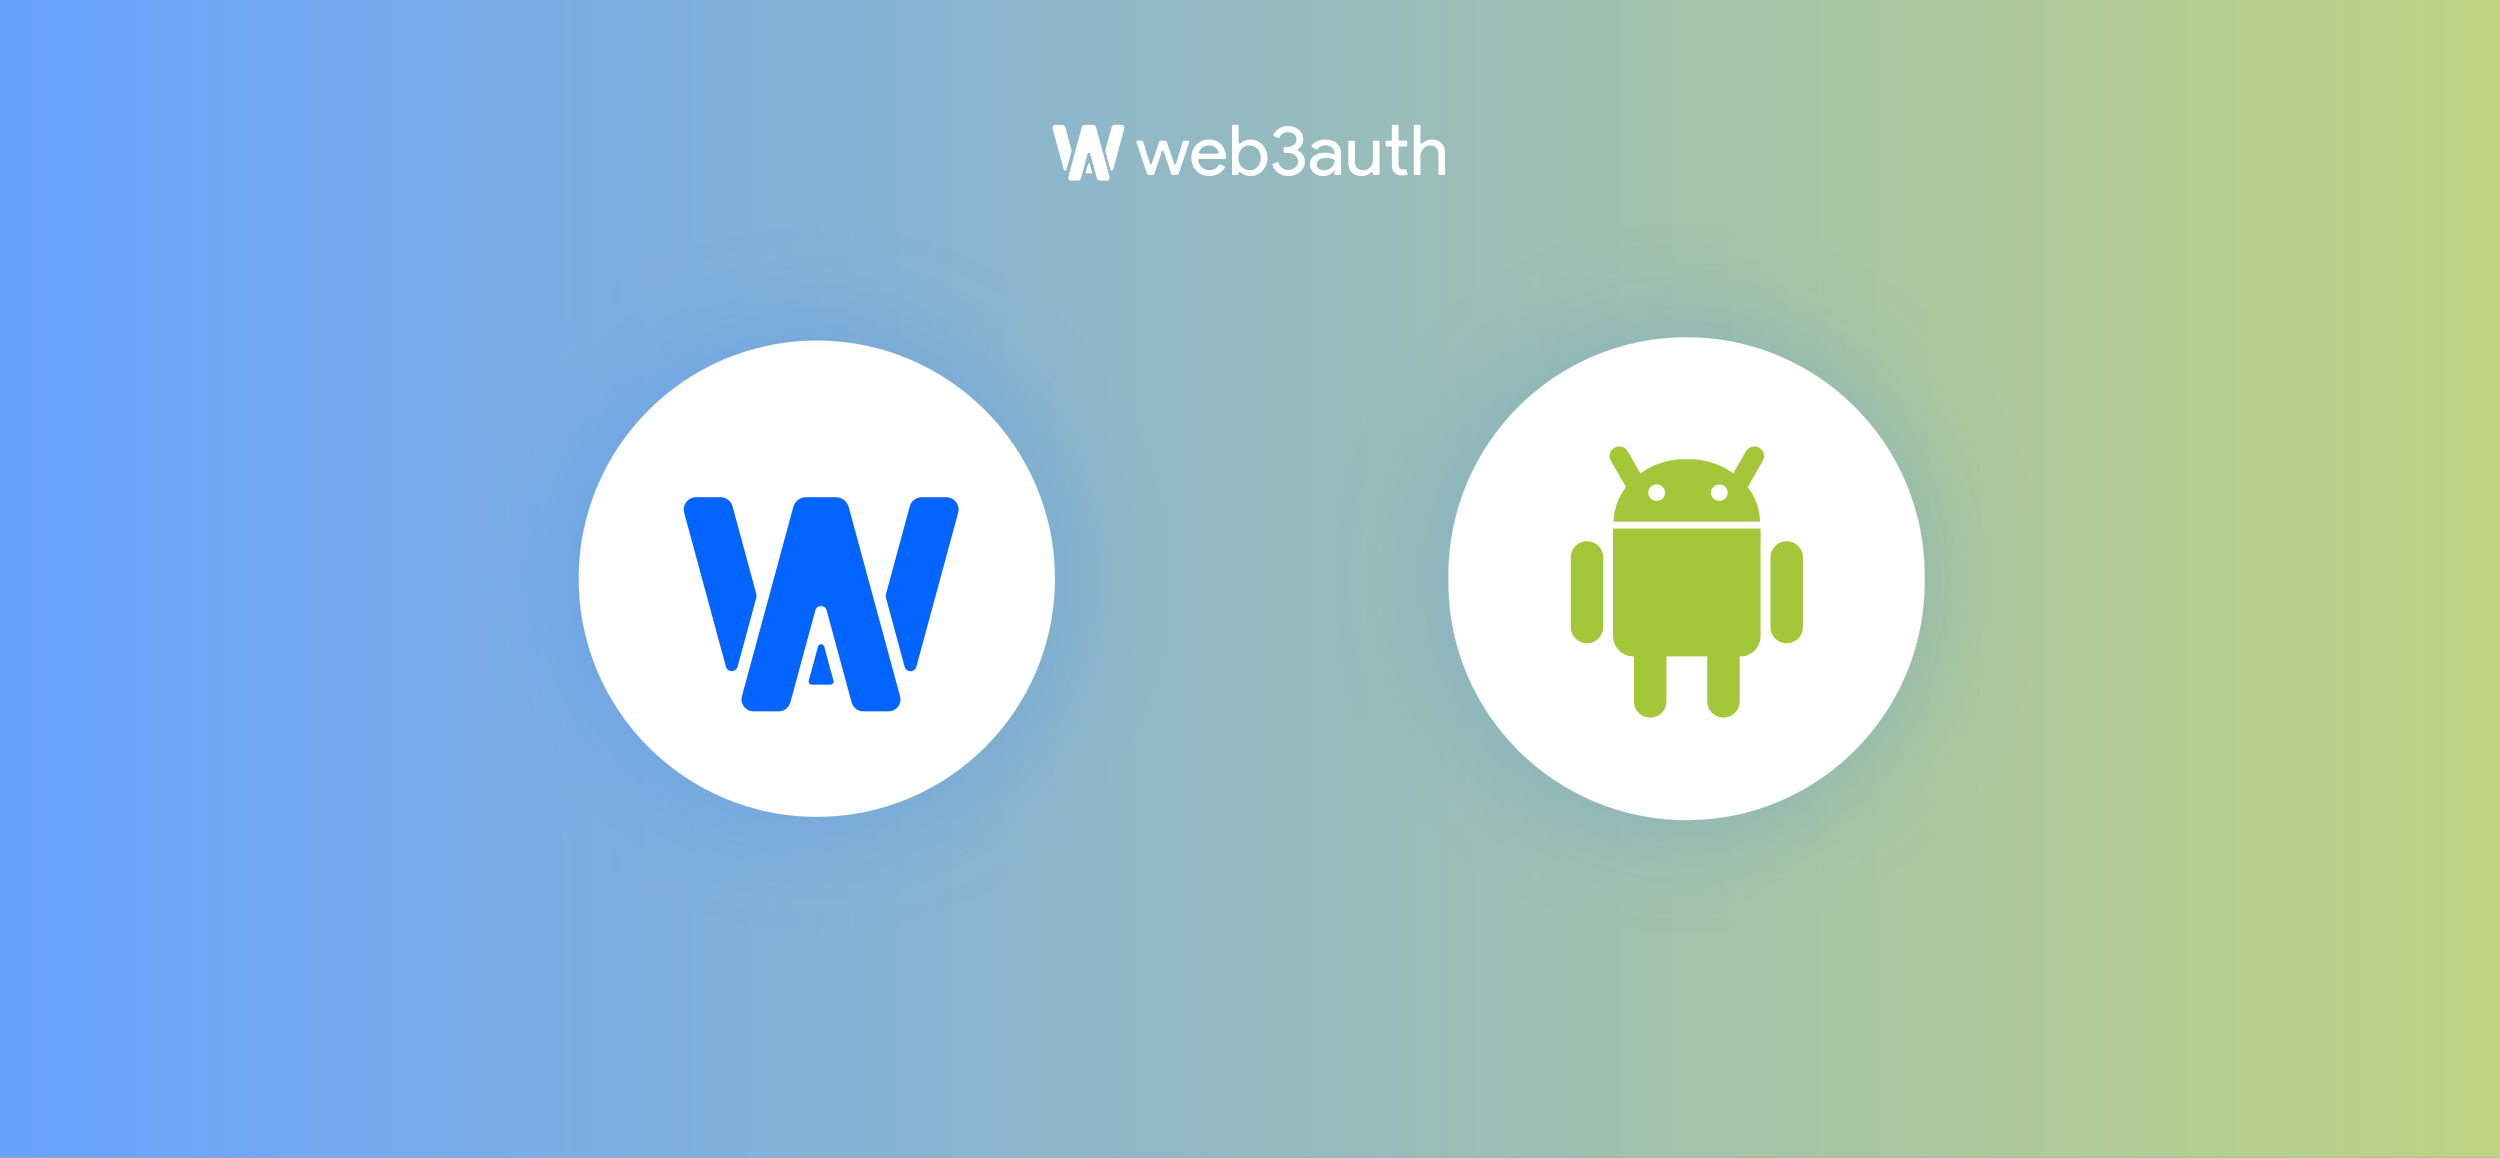
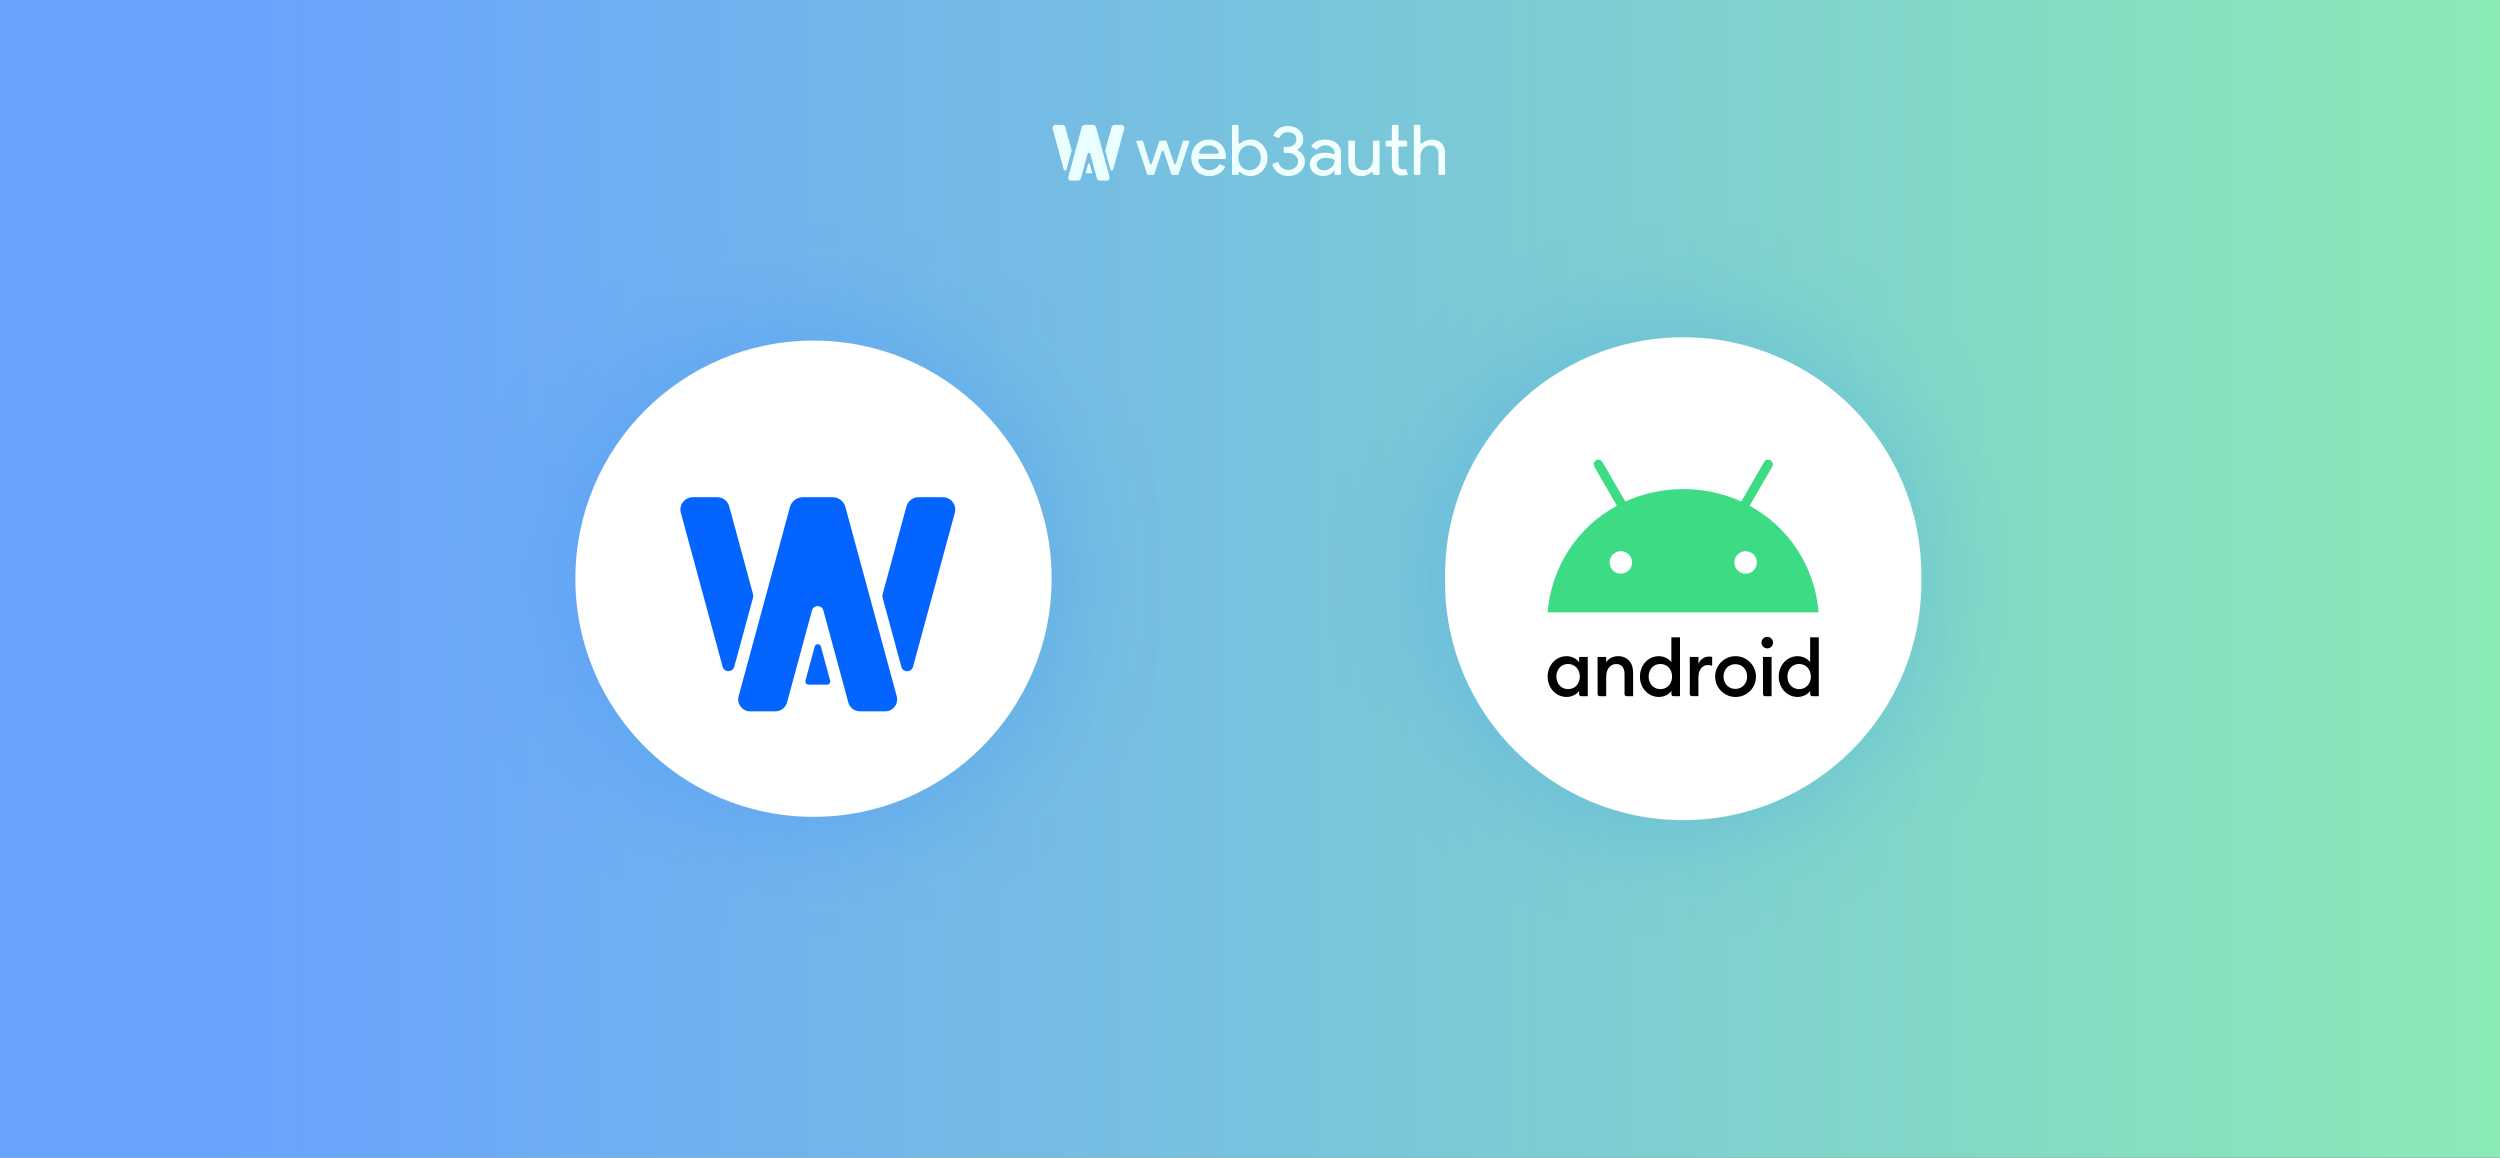
<svg xmlns="http://www.w3.org/2000/svg" width="756" height="350" viewBox="0 0 756 350" fill="none">
  <rect width="756" height="350" fill="black" />
  <rect width="756" height="350" fill="white" />
-   <rect width="756" height="350" fill="url(#paint0_linear_1128_242664)" fill-opacity="0.6" />
+   <rect width="756" height="350" fill="url(#paint0_linear_1204_242936)" fill-opacity="0.6" />
  <g style="mix-blend-mode:overlay">
    <path fill-rule="evenodd" clip-rule="evenodd" d="M378.205 53.237C377.421 53.237 376.701 53.075 376.048 52.751C375.679 52.564 375.358 52.342 375.086 52.084C374.914 51.922 374.565 52.032 374.565 52.265V52.613C374.565 52.771 374.433 52.899 374.27 52.899H372.855C372.692 52.899 372.56 52.771 372.56 52.613V38.05C372.56 37.892 372.692 37.764 372.855 37.764H374.264C374.427 37.764 374.559 37.892 374.559 38.05V43.175C374.559 43.408 374.908 43.52 375.081 43.357C375.355 43.099 375.678 42.877 376.048 42.69C376.701 42.365 377.421 42.203 378.205 42.203C379.615 42.203 380.806 42.739 381.78 43.81C382.783 44.895 383.284 46.198 383.284 47.72C383.284 49.256 382.783 50.56 381.78 51.631C380.806 52.702 379.615 53.237 378.205 53.237ZM377.878 51.462C378.837 51.462 379.644 51.109 380.298 50.405C380.952 49.714 381.279 48.819 381.279 47.72C381.279 46.635 380.952 45.74 380.298 45.036C379.644 44.331 378.837 43.979 377.878 43.979C376.905 43.979 376.091 44.331 375.437 45.036C374.798 45.74 374.478 46.635 374.478 47.72C374.478 48.819 374.798 49.721 375.437 50.426C376.091 51.117 376.905 51.462 377.878 51.462ZM365.67 53.237C364.1 53.237 362.807 52.716 361.79 51.673C360.773 50.63 360.264 49.313 360.264 47.72C360.264 46.142 360.758 44.831 361.746 43.789C362.735 42.732 363.999 42.203 365.539 42.203C367.123 42.203 368.38 42.704 369.31 43.704C370.312 44.751 370.791 46.325 370.728 47.757C370.72 47.941 370.56 48.08 370.371 48.08H362.673C362.476 48.08 362.316 48.238 362.337 48.428C362.428 49.283 362.769 49.984 363.359 50.532C364.028 51.152 364.827 51.462 365.757 51.462C366.943 51.462 367.892 50.928 368.603 49.86C368.698 49.718 368.887 49.66 369.045 49.734L370.243 50.301C370.412 50.381 370.48 50.581 370.382 50.737C369.919 51.473 369.307 52.06 368.547 52.498C367.704 52.991 366.745 53.237 365.67 53.237ZM362.582 46.065C362.511 46.271 362.678 46.473 362.903 46.473H368.212C368.416 46.473 368.579 46.303 368.538 46.109C368.419 45.552 368.131 45.082 367.675 44.698C367.137 44.218 366.411 43.979 365.495 43.979C364.74 43.979 364.086 44.204 363.534 44.655C363.096 45.023 362.779 45.492 362.582 46.065ZM359.65 42.939C359.715 42.743 359.564 42.542 359.351 42.542H357.967C357.828 42.542 357.706 42.63 357.667 42.76L355.625 49.479C355.544 49.749 355.152 49.754 355.062 49.487L352.79 42.751C352.748 42.626 352.628 42.542 352.493 42.542H350.876C350.741 42.542 350.621 42.626 350.578 42.75L348.286 49.492C348.196 49.758 347.805 49.752 347.723 49.483L345.681 42.76C345.641 42.63 345.519 42.542 345.38 42.542H343.952C343.74 42.542 343.589 42.743 343.654 42.939L346.896 52.688C346.937 52.814 347.058 52.899 347.194 52.899H348.764C348.9 52.899 349.021 52.814 349.063 52.688L351.35 45.794C351.438 45.53 351.823 45.529 351.912 45.794L354.219 52.689C354.261 52.814 354.381 52.899 354.517 52.899H356.11C356.246 52.899 356.366 52.814 356.408 52.688L359.65 42.939ZM421.777 52.286C422.358 52.808 423.085 53.068 423.957 53.068C424.534 53.068 425.051 53.006 425.508 52.88C425.665 52.837 425.744 52.674 425.69 52.526L425.262 51.352C425.204 51.195 425.021 51.119 424.857 51.169C424.812 51.183 424.766 51.196 424.719 51.208C424.574 51.236 424.422 51.25 424.262 51.25C423.913 51.25 423.601 51.131 423.324 50.891C423.048 50.637 422.91 50.165 422.91 49.475V44.603C422.91 44.445 423.042 44.317 423.205 44.317H425.231C425.394 44.317 425.526 44.189 425.526 44.031V42.828C425.526 42.67 425.394 42.542 425.231 42.542H423.205C423.042 42.542 422.91 42.413 422.91 42.255V38.05C422.91 37.892 422.778 37.764 422.615 37.764H421.2C421.037 37.764 420.905 37.892 420.905 38.05V42.255C420.905 42.413 420.773 42.542 420.61 42.542H419.326C419.163 42.542 419.031 42.67 419.031 42.828V44.031C419.031 44.189 419.163 44.317 419.326 44.317H420.61C420.773 44.317 420.905 44.445 420.905 44.603V50.109C420.92 51.039 421.21 51.765 421.777 52.286ZM393.139 51.969C394.113 51.124 394.6 50.067 394.6 48.798C394.6 48.023 394.375 47.326 393.924 46.706C393.717 46.411 393.419 46.036 392.546 45.561C392.361 45.461 392.356 45.194 392.531 45.078C393.576 44.383 394.098 43.331 394.098 42.098C394.098 40.928 393.655 39.977 392.769 39.244C391.868 38.483 390.756 38.103 389.434 38.103C388.373 38.103 387.451 38.377 386.666 38.927C385.967 39.417 385.446 40.041 385.105 40.799C385.034 40.956 385.115 41.136 385.278 41.202L386.517 41.711C386.693 41.783 386.893 41.697 386.972 41.529C387.46 40.485 388.281 39.963 389.434 39.963C390.219 39.963 390.851 40.16 391.33 40.555C391.81 40.949 392.05 41.464 392.05 42.098C392.05 42.788 391.795 43.352 391.287 43.789C390.778 44.212 390.124 44.423 389.325 44.423H388.524C388.34 44.423 388.192 44.567 388.192 44.745V45.919C388.192 46.097 388.34 46.241 388.524 46.241H389.478C390.32 46.241 391.04 46.487 391.636 46.98C392.246 47.474 392.551 48.08 392.551 48.798C392.551 49.517 392.26 50.13 391.679 50.637C391.083 51.131 390.379 51.377 389.565 51.377C388.824 51.377 388.184 51.166 387.647 50.743C387.202 50.371 386.862 49.867 386.627 49.229C386.56 49.047 386.351 48.948 386.168 49.023L384.955 49.513C384.8 49.575 384.716 49.742 384.771 49.896C385.11 50.857 385.698 51.646 386.535 52.265C387.436 52.913 388.446 53.237 389.565 53.237C390.989 53.237 392.18 52.815 393.139 51.969ZM398.158 49.728C398.158 49.165 398.427 48.693 398.964 48.312C399.517 47.932 400.2 47.742 401.013 47.742C402.057 47.742 402.886 47.95 403.5 48.367C403.583 48.424 403.63 48.518 403.625 48.616C403.585 49.368 403.252 50.028 402.626 50.595C401.972 51.201 401.224 51.504 400.381 51.504C399.785 51.504 399.262 51.335 398.812 50.997C398.376 50.658 398.158 50.236 398.158 49.728ZM404.261 43.366C403.404 42.591 402.234 42.203 400.752 42.203C398.965 42.203 397.588 42.799 396.62 43.992C396.516 44.12 396.555 44.305 396.698 44.392L397.963 45.165C398.096 45.246 398.272 45.21 398.37 45.091C399.005 44.321 399.835 43.937 400.861 43.937C401.602 43.937 402.248 44.176 402.801 44.655C403.356 45.123 403.553 45.686 403.609 46.321C403.629 46.539 403.383 46.681 403.174 46.596C402.484 46.317 401.655 46.177 400.686 46.177C399.291 46.177 398.172 46.494 397.33 47.129C396.501 47.763 396.087 48.615 396.087 49.686C396.087 50.701 396.48 51.546 397.264 52.223C398.064 52.899 399.052 53.237 400.229 53.237C401.609 53.237 402.713 52.645 403.542 51.462V52.613C403.542 52.771 403.674 52.899 403.837 52.899H405.252C405.415 52.899 405.547 52.771 405.547 52.613V46.516C405.547 45.177 405.118 44.127 404.261 43.366ZM417.181 52.595C417.181 52.763 417.04 52.899 416.867 52.899H415.489C415.316 52.899 415.176 52.763 415.176 52.595V52.256C415.176 52.036 414.834 51.931 414.673 52.085C414.42 52.326 414.115 52.541 413.759 52.73C413.134 53.068 412.48 53.237 411.797 53.237C410.489 53.237 409.479 52.878 408.767 52.159C408.07 51.426 407.721 50.391 407.721 49.052V42.846C407.721 42.678 407.862 42.542 408.035 42.542H409.413C409.586 42.542 409.727 42.678 409.727 42.846V48.925C409.77 50.616 410.649 51.462 412.364 51.462C413.163 51.462 413.831 51.152 414.369 50.532C414.907 49.898 415.176 49.144 415.176 48.27V42.846C415.176 42.678 415.316 42.542 415.489 42.542H416.867C417.04 42.542 417.181 42.678 417.181 42.846V52.595ZM427.54 38.05C427.54 37.892 427.672 37.764 427.835 37.764H429.25C429.413 37.764 429.545 37.892 429.545 38.05V43.185C429.545 43.404 429.886 43.508 430.046 43.354C430.294 43.113 430.592 42.899 430.94 42.711C431.579 42.373 432.24 42.203 432.923 42.203C434.231 42.203 435.234 42.57 435.931 43.303C436.643 44.021 436.999 45.05 436.999 46.389V52.613C436.999 52.771 436.867 52.899 436.704 52.899H435.289C435.126 52.899 434.994 52.771 434.994 52.613V46.769C434.994 44.909 434.144 43.979 432.444 43.979C431.63 43.979 430.94 44.31 430.373 44.972C429.821 45.621 429.545 46.382 429.545 47.255V52.613C429.545 52.771 429.413 52.899 429.25 52.899H427.835C427.672 52.899 427.54 52.771 427.54 52.613V38.05Z" fill="white" />
    <path d="M335.774 51.257C335.891 51.687 336.509 51.687 336.625 51.257L339.986 38.892C340.14 38.323 339.705 37.764 339.107 37.764H337.036C336.624 37.764 336.264 38.036 336.158 38.428L334.263 45.401C334.236 45.498 334.236 45.6 334.263 45.696L335.774 51.257Z" fill="white" />
    <path d="M324.031 45.392C324.057 45.489 324.057 45.59 324.031 45.687L322.52 51.248C322.403 51.678 321.785 51.678 321.668 51.248L318.311 38.892C318.156 38.323 318.591 37.764 319.189 37.764H321.261C321.672 37.764 322.032 38.036 322.139 38.428L324.031 45.392Z" fill="white" />
    <path d="M326.863 53.975C326.761 54.355 326.413 54.619 326.015 54.619H323.895C323.318 54.619 322.898 54.077 323.047 53.526L327.127 38.468C327.24 38.052 327.62 37.764 328.055 37.764H330.52C330.955 37.764 331.335 38.052 331.448 38.468L335.528 53.526C335.677 54.077 335.257 54.619 334.68 54.619H332.559C332.162 54.619 331.814 54.355 331.711 53.975L329.698 46.544C329.586 46.129 328.989 46.129 328.877 46.544L326.863 53.975Z" fill="white" />
    <path d="M328.543 52.408C328.391 52.408 328.281 52.273 328.32 52.136L329.065 49.529C329.126 49.316 329.449 49.316 329.51 49.529L330.255 52.136C330.294 52.273 330.184 52.408 330.032 52.408H328.543Z" fill="white" />
  </g>
-   <g filter="url(#filter0_d_1128_242664)">
-     <rect x="175" y="103" width="144" height="144" rx="72" fill="white" />
-     <path fill-rule="evenodd" clip-rule="evenodd" d="M244.569 205.835C244.403 206.444 244.869 207.043 245.508 207.043H251.104C251.743 207.043 252.208 206.444 252.043 205.835L249.245 195.52C248.987 194.571 247.625 194.571 247.367 195.52L244.569 205.835Z" fill="#0364FF" />
-     <path fill-rule="evenodd" clip-rule="evenodd" d="M238.997 212.438C238.568 214.017 237.119 215.116 235.463 215.116H227.887C225.482 215.116 223.731 212.862 224.353 210.567L239.894 153.285C240.363 151.557 241.948 150.355 243.759 150.355H252.775C254.586 150.355 256.171 151.557 256.64 153.285L272.181 210.567C272.803 212.862 271.052 215.116 268.647 215.116H261.071C259.415 215.116 257.966 214.017 257.537 212.438L249.979 184.577C249.51 182.847 247.024 182.847 246.555 184.577L238.997 212.438Z" fill="#0364FF" />
-     <path fill-rule="evenodd" clip-rule="evenodd" d="M277.102 201.644C276.617 203.429 274.052 203.429 273.568 201.644L267.926 180.848C267.817 180.446 267.817 180.022 267.926 179.62L275.116 153.117C275.558 151.488 277.053 150.355 278.761 150.355H286.099C288.58 150.355 290.386 152.68 289.744 155.046L277.102 201.644ZM228.695 180.813C228.804 180.411 228.804 179.988 228.695 179.585L221.514 153.117C221.072 151.488 219.577 150.355 217.87 150.355H210.531C208.05 150.355 206.244 152.68 206.886 155.046L219.519 201.609C220.003 203.394 222.568 203.394 223.053 201.609L228.695 180.813Z" fill="#0364FF" />
+   <g filter="url(#filter0_d_1204_242936)">
+     <rect x="174" y="103" width="144" height="144" rx="72" fill="white" />
+     <path fill-rule="evenodd" clip-rule="evenodd" d="M243.569 205.835C243.403 206.444 243.869 207.043 244.508 207.043H250.104C250.743 207.043 251.208 206.444 251.043 205.835L248.245 195.52C247.987 194.571 246.625 194.571 246.367 195.52L243.569 205.835Z" fill="#0364FF" />
+     <path fill-rule="evenodd" clip-rule="evenodd" d="M237.997 212.438C237.568 214.017 236.119 215.116 234.463 215.116H226.887C224.482 215.116 222.731 212.862 223.353 210.567L238.894 153.285C239.363 151.557 240.948 150.355 242.759 150.355H251.775C253.586 150.355 255.171 151.557 255.64 153.285L271.181 210.567C271.803 212.862 270.052 215.116 267.647 215.116H260.071C258.415 215.116 256.966 214.017 256.537 212.438L248.979 184.577C248.51 182.847 246.024 182.847 245.555 184.577L237.997 212.438Z" fill="#0364FF" />
+     <path fill-rule="evenodd" clip-rule="evenodd" d="M276.102 201.644C275.617 203.429 273.052 203.429 272.568 201.644L266.926 180.848C266.817 180.446 266.817 180.022 266.926 179.62L274.116 153.117C274.558 151.488 276.053 150.355 277.761 150.355H285.099C287.58 150.355 289.386 152.68 288.744 155.046L276.102 201.644ZM227.695 180.813C227.804 180.411 227.804 179.988 227.695 179.585L220.514 153.117C220.072 151.488 218.577 150.355 216.87 150.355H209.531C207.05 150.355 205.244 152.68 205.886 155.046L218.519 201.609C219.003 203.394 221.568 203.394 222.053 201.609L227.695 180.813Z" fill="#0364FF" />
  </g>
-   <g filter="url(#filter1_d_1128_242664)">
-     <rect x="438" y="102" width="144" height="146" rx="72" fill="white" />
-     <path d="M489.676 137.928L494.853 146.898Z" fill="#A4C639" />
-     <path d="M530.529 137.928L525.352 146.898Z" fill="#A4C639" />
-     <path fill-rule="evenodd" clip-rule="evenodd" d="M488.211 135.393C489.61 134.584 491.399 135.064 492.207 136.463L496.053 143.126C499.277 140.822 503.263 139.294 507.635 138.873H512.568C516.938 139.294 520.924 140.821 524.147 143.124L527.992 136.463C528.8 135.064 530.589 134.585 531.988 135.393C533.387 136.201 533.866 137.991 533.058 139.39L528.497 147.291C530.811 150.29 532.18 153.887 532.234 157.759H487.968C488.022 153.888 489.39 150.293 491.703 147.294L487.141 139.39C486.333 137.991 486.812 136.201 488.211 135.393ZM503.507 148.981C503.508 149.307 503.442 149.629 503.315 149.931C503.187 150.232 503 150.506 502.765 150.736C502.529 150.967 502.249 151.15 501.94 151.275C501.632 151.4 501.302 151.464 500.968 151.464C500.634 151.464 500.304 151.4 499.995 151.275C499.687 151.15 499.407 150.967 499.171 150.736C498.935 150.506 498.748 150.232 498.621 149.931C498.494 149.629 498.428 149.307 498.429 148.981C498.428 148.655 498.494 148.332 498.621 148.031C498.748 147.729 498.935 147.456 499.171 147.225C499.407 146.994 499.687 146.811 499.995 146.687C500.304 146.562 500.634 146.497 500.968 146.497C501.302 146.497 501.632 146.562 501.94 146.687C502.249 146.811 502.529 146.994 502.765 147.225C503 147.456 503.187 147.729 503.315 148.031C503.442 148.332 503.508 148.655 503.507 148.981ZM522.269 149.931C522.396 149.629 522.462 149.307 522.461 148.981C522.462 148.655 522.396 148.332 522.269 148.031C522.142 147.729 521.955 147.456 521.719 147.225C521.483 146.994 521.203 146.811 520.895 146.687C520.586 146.562 520.256 146.497 519.922 146.497C519.588 146.497 519.258 146.562 518.95 146.687C518.641 146.811 518.361 146.994 518.125 147.225C517.89 147.456 517.703 147.729 517.575 148.031C517.448 148.332 517.382 148.655 517.383 148.981C517.382 149.307 517.448 149.629 517.575 149.931C517.703 150.232 517.89 150.506 518.125 150.736C518.361 150.967 518.641 151.15 518.95 151.275C519.258 151.4 519.588 151.464 519.922 151.464C520.256 151.464 520.586 151.4 520.895 151.275C521.203 151.15 521.483 150.967 521.719 150.736C521.955 150.506 522.142 150.232 522.269 149.931ZM487.823 159.853C487.807 160.039 487.792 160.227 487.792 160.417V192.31C487.792 195.74 490.508 198.503 493.879 198.503H494.124V212.093C494.124 214.803 496.321 217 499.032 217C501.742 217 503.94 214.803 503.94 212.093V198.503H516.263V212.093C516.263 214.803 518.461 217 521.171 217C523.882 217 526.08 214.803 526.08 212.093V198.503H526.319C529.69 198.503 532.406 195.74 532.406 192.31V160.417C532.406 160.227 532.399 160.039 532.383 159.853H487.823H487.823ZM484.816 168.573C484.816 165.863 482.619 163.666 479.908 163.666C477.197 163.666 475 165.863 475 168.573V189.623C475 192.334 477.197 194.53 479.908 194.53C482.619 194.53 484.816 192.334 484.816 189.623V168.573ZM545.201 168.573C545.201 165.863 543.004 163.666 540.293 163.666C537.583 163.666 535.385 165.863 535.385 168.573V189.623C535.385 192.334 537.583 194.53 540.293 194.53C543.004 194.53 545.201 192.334 545.201 189.623V168.573Z" fill="#A4C639" />
+   <g filter="url(#filter1_d_1204_242936)">
+     <rect x="437" y="102" width="144" height="146" rx="72" fill="white" />
+     <path d="M474.197 200.788C472.079 200.788 470.652 202.45 470.652 204.59C470.652 206.729 472.079 208.392 474.197 208.392C476.315 208.392 477.741 206.729 477.741 204.59C477.719 202.45 476.297 200.788 474.197 200.788ZM473.724 198.429C475.426 198.429 476.852 199.3 477.526 200.25V198.666H480.139V210.525H478.121C477.795 210.525 477.53 210.259 477.526 209.93V208.941C476.852 209.89 475.447 210.761 473.724 210.761C470.477 210.761 468.004 207.991 468.004 204.604C468 201.221 470.455 198.429 473.724 198.429ZM483.106 198.666H485.718V200.268C486.432 199.082 487.779 198.426 489.32 198.426C492.072 198.426 493.854 200.365 493.854 203.375V210.521H491.854C491.528 210.521 491.263 210.256 491.259 209.926V203.809C491.259 201.927 490.309 200.798 488.783 200.798C487.059 200.798 485.715 202.146 485.715 204.679V210.521H483.715C483.389 210.521 483.124 210.256 483.12 209.926L483.106 198.666ZM502.093 200.788C499.975 200.788 498.548 202.45 498.548 204.59C498.548 206.729 499.975 208.392 502.093 208.392C504.211 208.392 505.637 206.729 505.637 204.59C505.637 202.45 504.211 200.788 502.093 200.788ZM501.616 198.429C503.318 198.429 504.745 199.3 505.418 200.25V192.728H508.031V210.525H506.031C505.705 210.525 505.44 210.259 505.436 209.93V208.941C504.763 209.89 503.358 210.761 501.634 210.761C498.387 210.761 495.914 207.991 495.914 204.604C495.914 201.221 498.369 198.429 501.616 198.429ZM511.002 198.666H513.614V200.784C514.084 199.454 515.335 198.562 516.743 198.548C517.084 198.541 517.42 198.576 517.754 198.648V201.322C517.331 201.182 516.89 201.106 516.446 201.103C514.962 201.103 513.597 202.372 513.597 204.726V210.507H511.593C511.267 210.507 511.002 210.241 510.998 209.912V198.666H511.002ZM524.778 208.328C526.856 208.328 528.34 206.683 528.34 204.586C528.34 202.468 526.874 200.845 524.778 200.845C522.66 200.845 521.194 202.49 521.194 204.586C521.216 206.704 522.66 208.328 524.778 208.328ZM524.778 210.765C521.373 210.736 518.632 207.955 518.66 204.547C518.689 201.139 521.47 198.401 524.878 198.429C528.268 198.458 531.003 201.214 530.996 204.608C531.014 207.991 528.283 210.747 524.9 210.765C524.86 210.765 524.821 210.765 524.778 210.765ZM533.114 198.666H535.726V210.525H533.726C533.4 210.525 533.135 210.259 533.132 209.93L533.114 198.666ZM534.422 196.075C533.454 196.064 532.669 195.283 532.659 194.312C532.676 193.355 533.461 192.588 534.422 192.588C535.382 192.588 536.163 193.369 536.163 194.33C536.163 195.294 535.382 196.075 534.422 196.075ZM544.062 200.788C541.944 200.788 540.518 202.45 540.518 204.59C540.518 206.729 541.944 208.392 544.062 208.392C546.18 208.392 547.606 206.729 547.606 204.59C547.567 202.45 546.18 200.788 544.062 200.788ZM543.585 198.429C545.288 198.429 546.714 199.3 547.388 200.25V192.728H550V210.525H548.001C547.674 210.525 547.409 210.259 547.406 209.93V208.941C546.732 209.89 545.327 210.761 543.603 210.761C540.356 210.761 537.884 207.991 537.884 204.604C537.884 201.221 540.339 198.429 543.585 198.429Z" fill="black" />
+     <path d="M529.096 152.937L535.927 141.118C536.31 140.434 536.07 139.57 535.385 139.187C534.715 138.81 533.866 139.036 533.472 139.695L526.562 151.654C515.406 146.641 502.637 146.641 491.481 151.654L484.571 139.692C484.17 139.018 483.295 138.799 482.625 139.201C481.966 139.595 481.74 140.444 482.116 141.115L488.947 152.934C477.167 159.309 469.168 171.168 468 185.163H549.961C548.792 171.168 540.775 159.309 529.096 152.937ZM490.133 173.487C488.252 173.487 486.729 171.964 486.729 170.082C486.729 168.201 488.252 166.678 490.133 166.678C492.015 166.678 493.538 168.201 493.538 170.082C493.538 171.96 492.015 173.487 490.133 173.487ZM527.867 173.487C525.985 173.487 524.462 171.964 524.462 170.082C524.462 168.201 525.985 166.678 527.867 166.678C529.748 166.678 531.271 168.201 531.271 170.082C531.271 171.964 529.748 173.487 527.867 173.487Z" fill="#3DDC84" />
  </g>
  <defs>
-     <filter id="filter0_d_1128_242664" x="141" y="69" width="212" height="212" filterUnits="userSpaceOnUse" color-interpolation-filters="sRGB">
+     <filter id="filter0_d_1204_242936" x="140" y="69" width="212" height="212" filterUnits="userSpaceOnUse" color-interpolation-filters="sRGB">
      <feFlood flood-opacity="0" result="BackgroundImageFix" />
      <feColorMatrix in="SourceAlpha" type="matrix" values="0 0 0 0 0 0 0 0 0 0 0 0 0 0 0 0 0 0 127 0" result="hardAlpha" />
      <feOffset />
      <feGaussianBlur stdDeviation="17" />
      <feComposite in2="hardAlpha" operator="out" />
      <feColorMatrix type="matrix" values="0 0 0 0 0.012 0 0 0 0 0.392 0 0 0 0 1 0 0 0 0.2 0" />
-       <feBlend mode="normal" in2="BackgroundImageFix" result="effect1_dropShadow_1128_242664" />
-       <feBlend mode="normal" in="SourceGraphic" in2="effect1_dropShadow_1128_242664" result="shape" />
+       <feBlend mode="normal" in2="BackgroundImageFix" result="effect1_dropShadow_1204_242936" />
+       <feBlend mode="normal" in="SourceGraphic" in2="effect1_dropShadow_1204_242936" result="shape" />
    </filter>
-     <filter id="filter1_d_1128_242664" x="404" y="68" width="212" height="214" filterUnits="userSpaceOnUse" color-interpolation-filters="sRGB">
+     <filter id="filter1_d_1204_242936" x="403" y="68" width="212" height="214" filterUnits="userSpaceOnUse" color-interpolation-filters="sRGB">
      <feFlood flood-opacity="0" result="BackgroundImageFix" />
      <feColorMatrix in="SourceAlpha" type="matrix" values="0 0 0 0 0 0 0 0 0 0 0 0 0 0 0 0 0 0 127 0" result="hardAlpha" />
      <feOffset />
      <feGaussianBlur stdDeviation="17" />
      <feComposite in2="hardAlpha" operator="out" />
      <feColorMatrix type="matrix" values="0 0 0 0 0.012 0 0 0 0 0.392 0 0 0 0 1 0 0 0 0.2 0" />
-       <feBlend mode="normal" in2="BackgroundImageFix" result="effect1_dropShadow_1128_242664" />
-       <feBlend mode="normal" in="SourceGraphic" in2="effect1_dropShadow_1128_242664" result="shape" />
+       <feBlend mode="normal" in2="BackgroundImageFix" result="effect1_dropShadow_1204_242936" />
+       <feBlend mode="normal" in="SourceGraphic" in2="effect1_dropShadow_1204_242936" result="shape" />
    </filter>
-     <linearGradient id="paint0_linear_1128_242664" x1="0" y1="206.5" x2="756" y2="206.5" gradientUnits="userSpaceOnUse">
-       <stop stop-color="#0364FF" />
-       <stop offset="1" stop-color="#95B530" />
+     <linearGradient id="paint0_linear_1204_242936" x1="0" y1="206.5" x2="756" y2="206.5" gradientUnits="userSpaceOnUse">
+       <stop offset="0.089" stop-color="#0364FF" />
+       <stop offset="1" stop-color="#3DDC84" />
    </linearGradient>
  </defs>
</svg>
